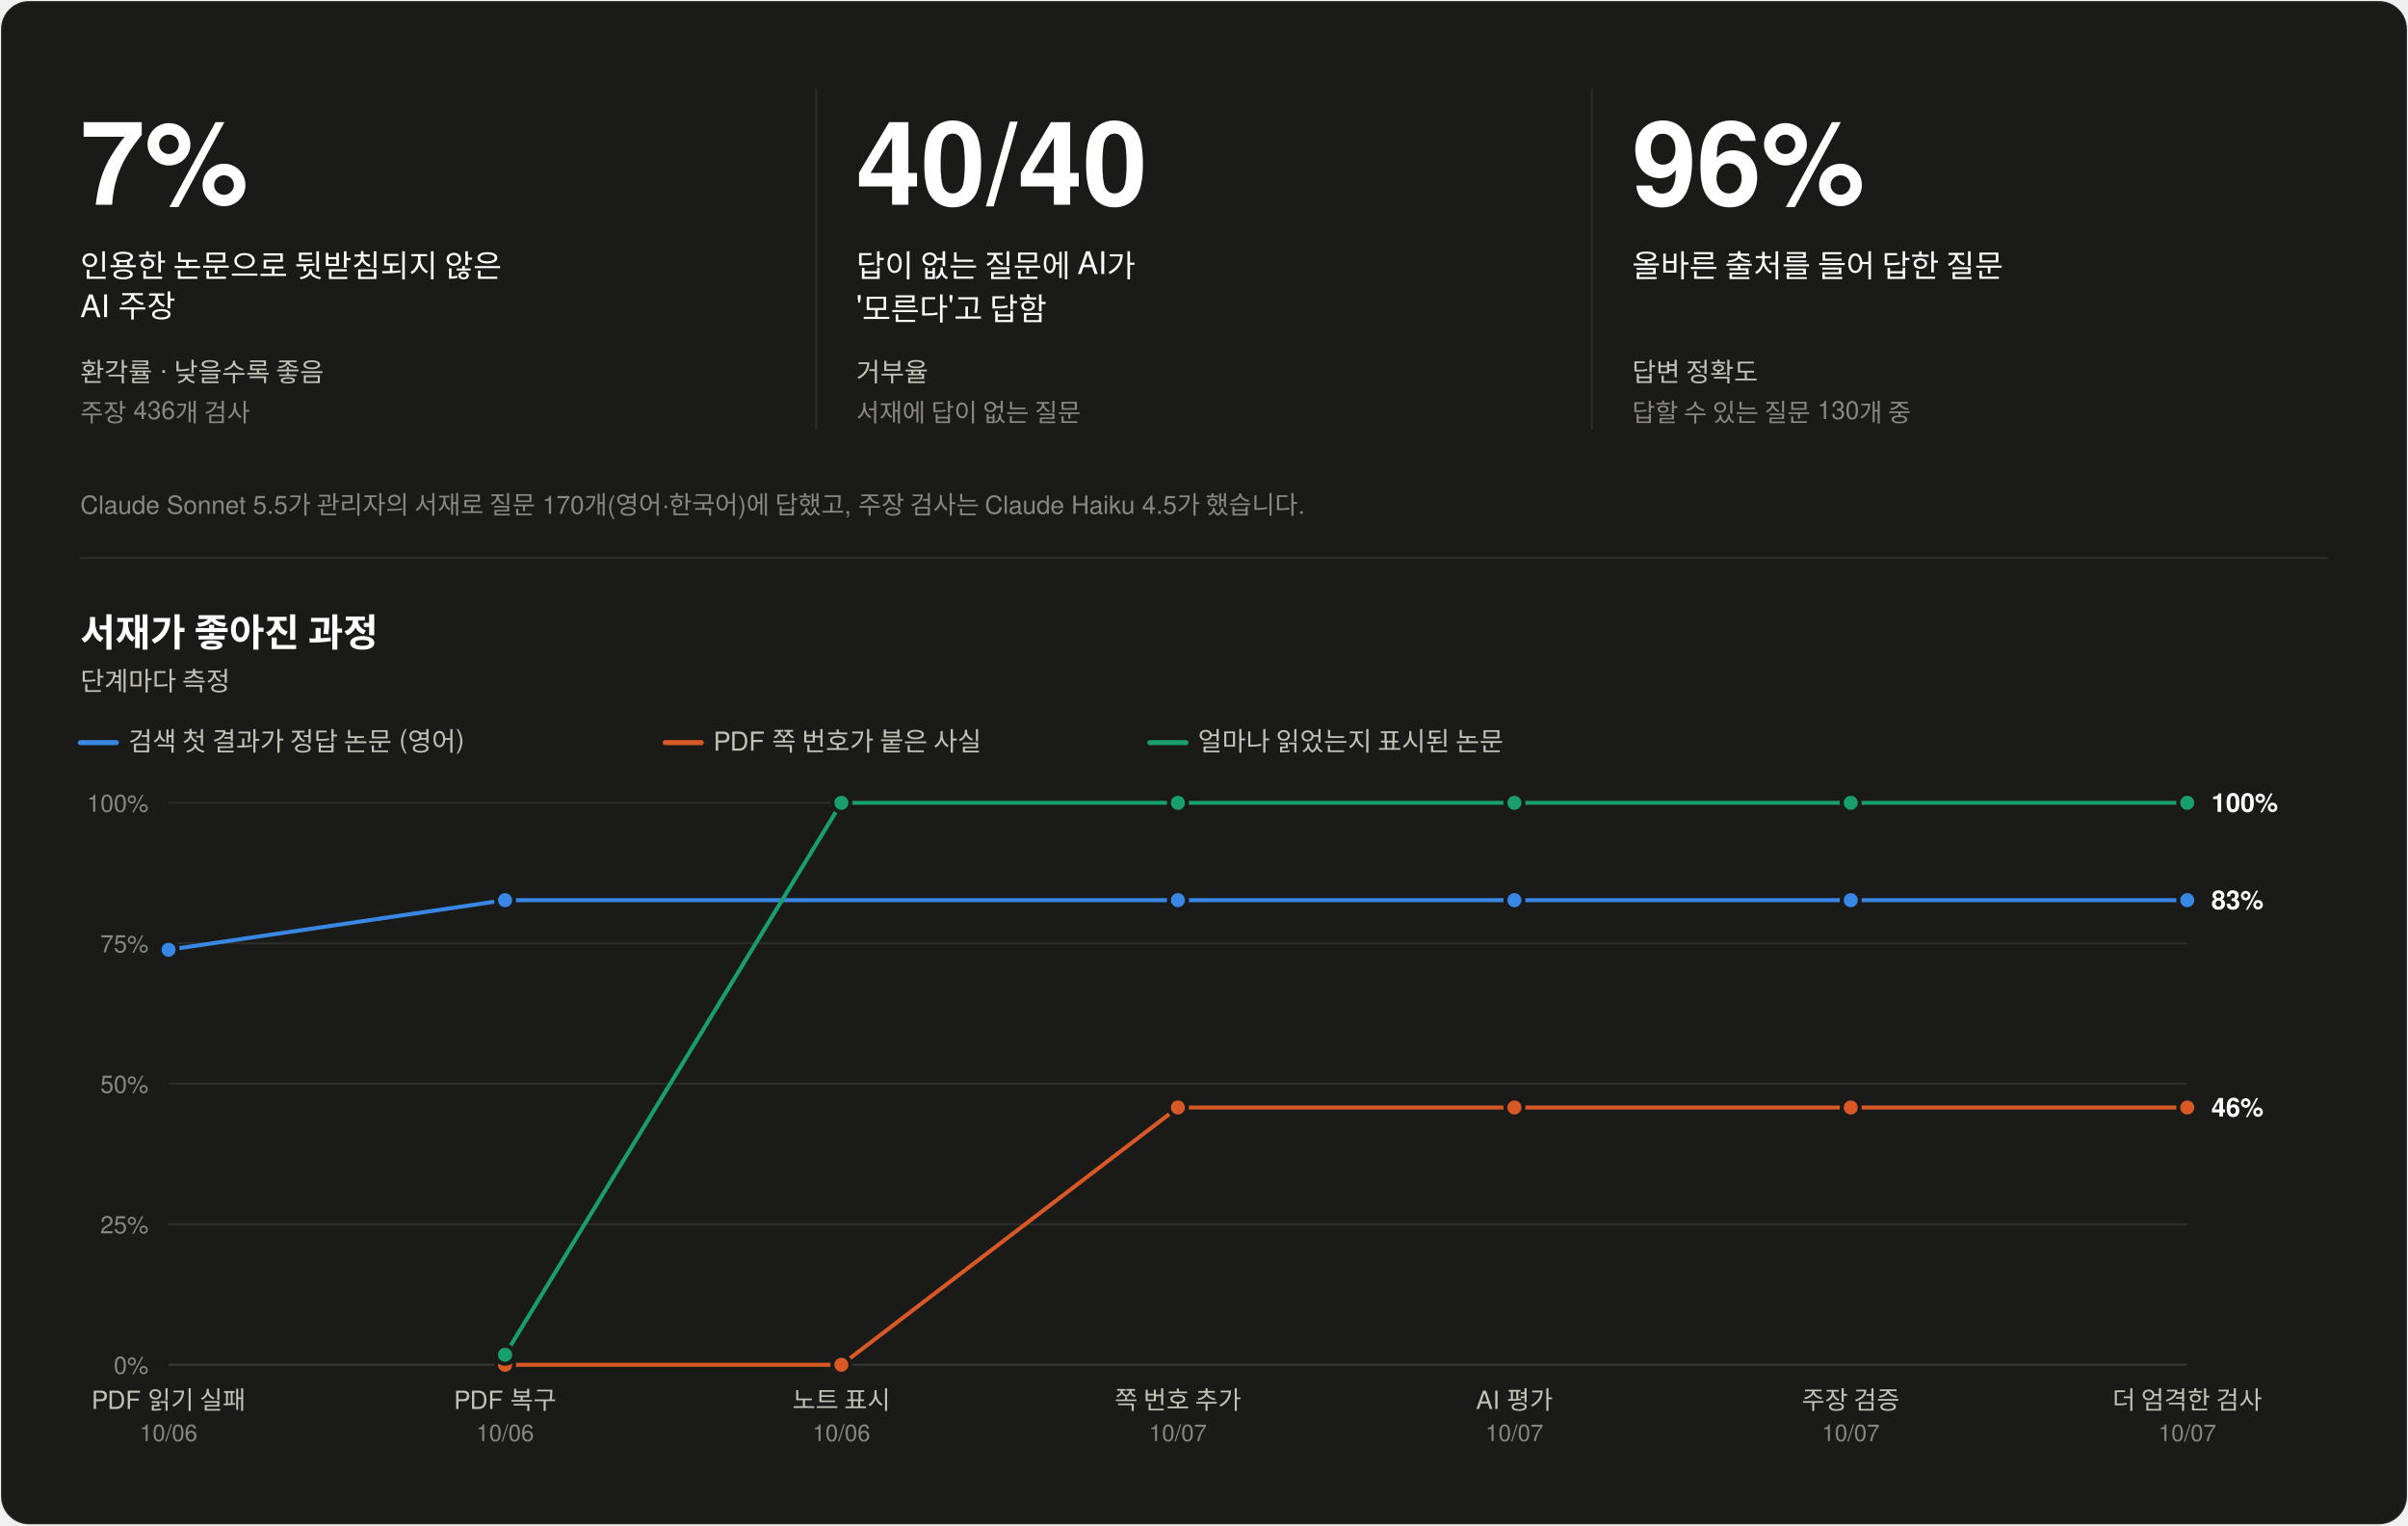
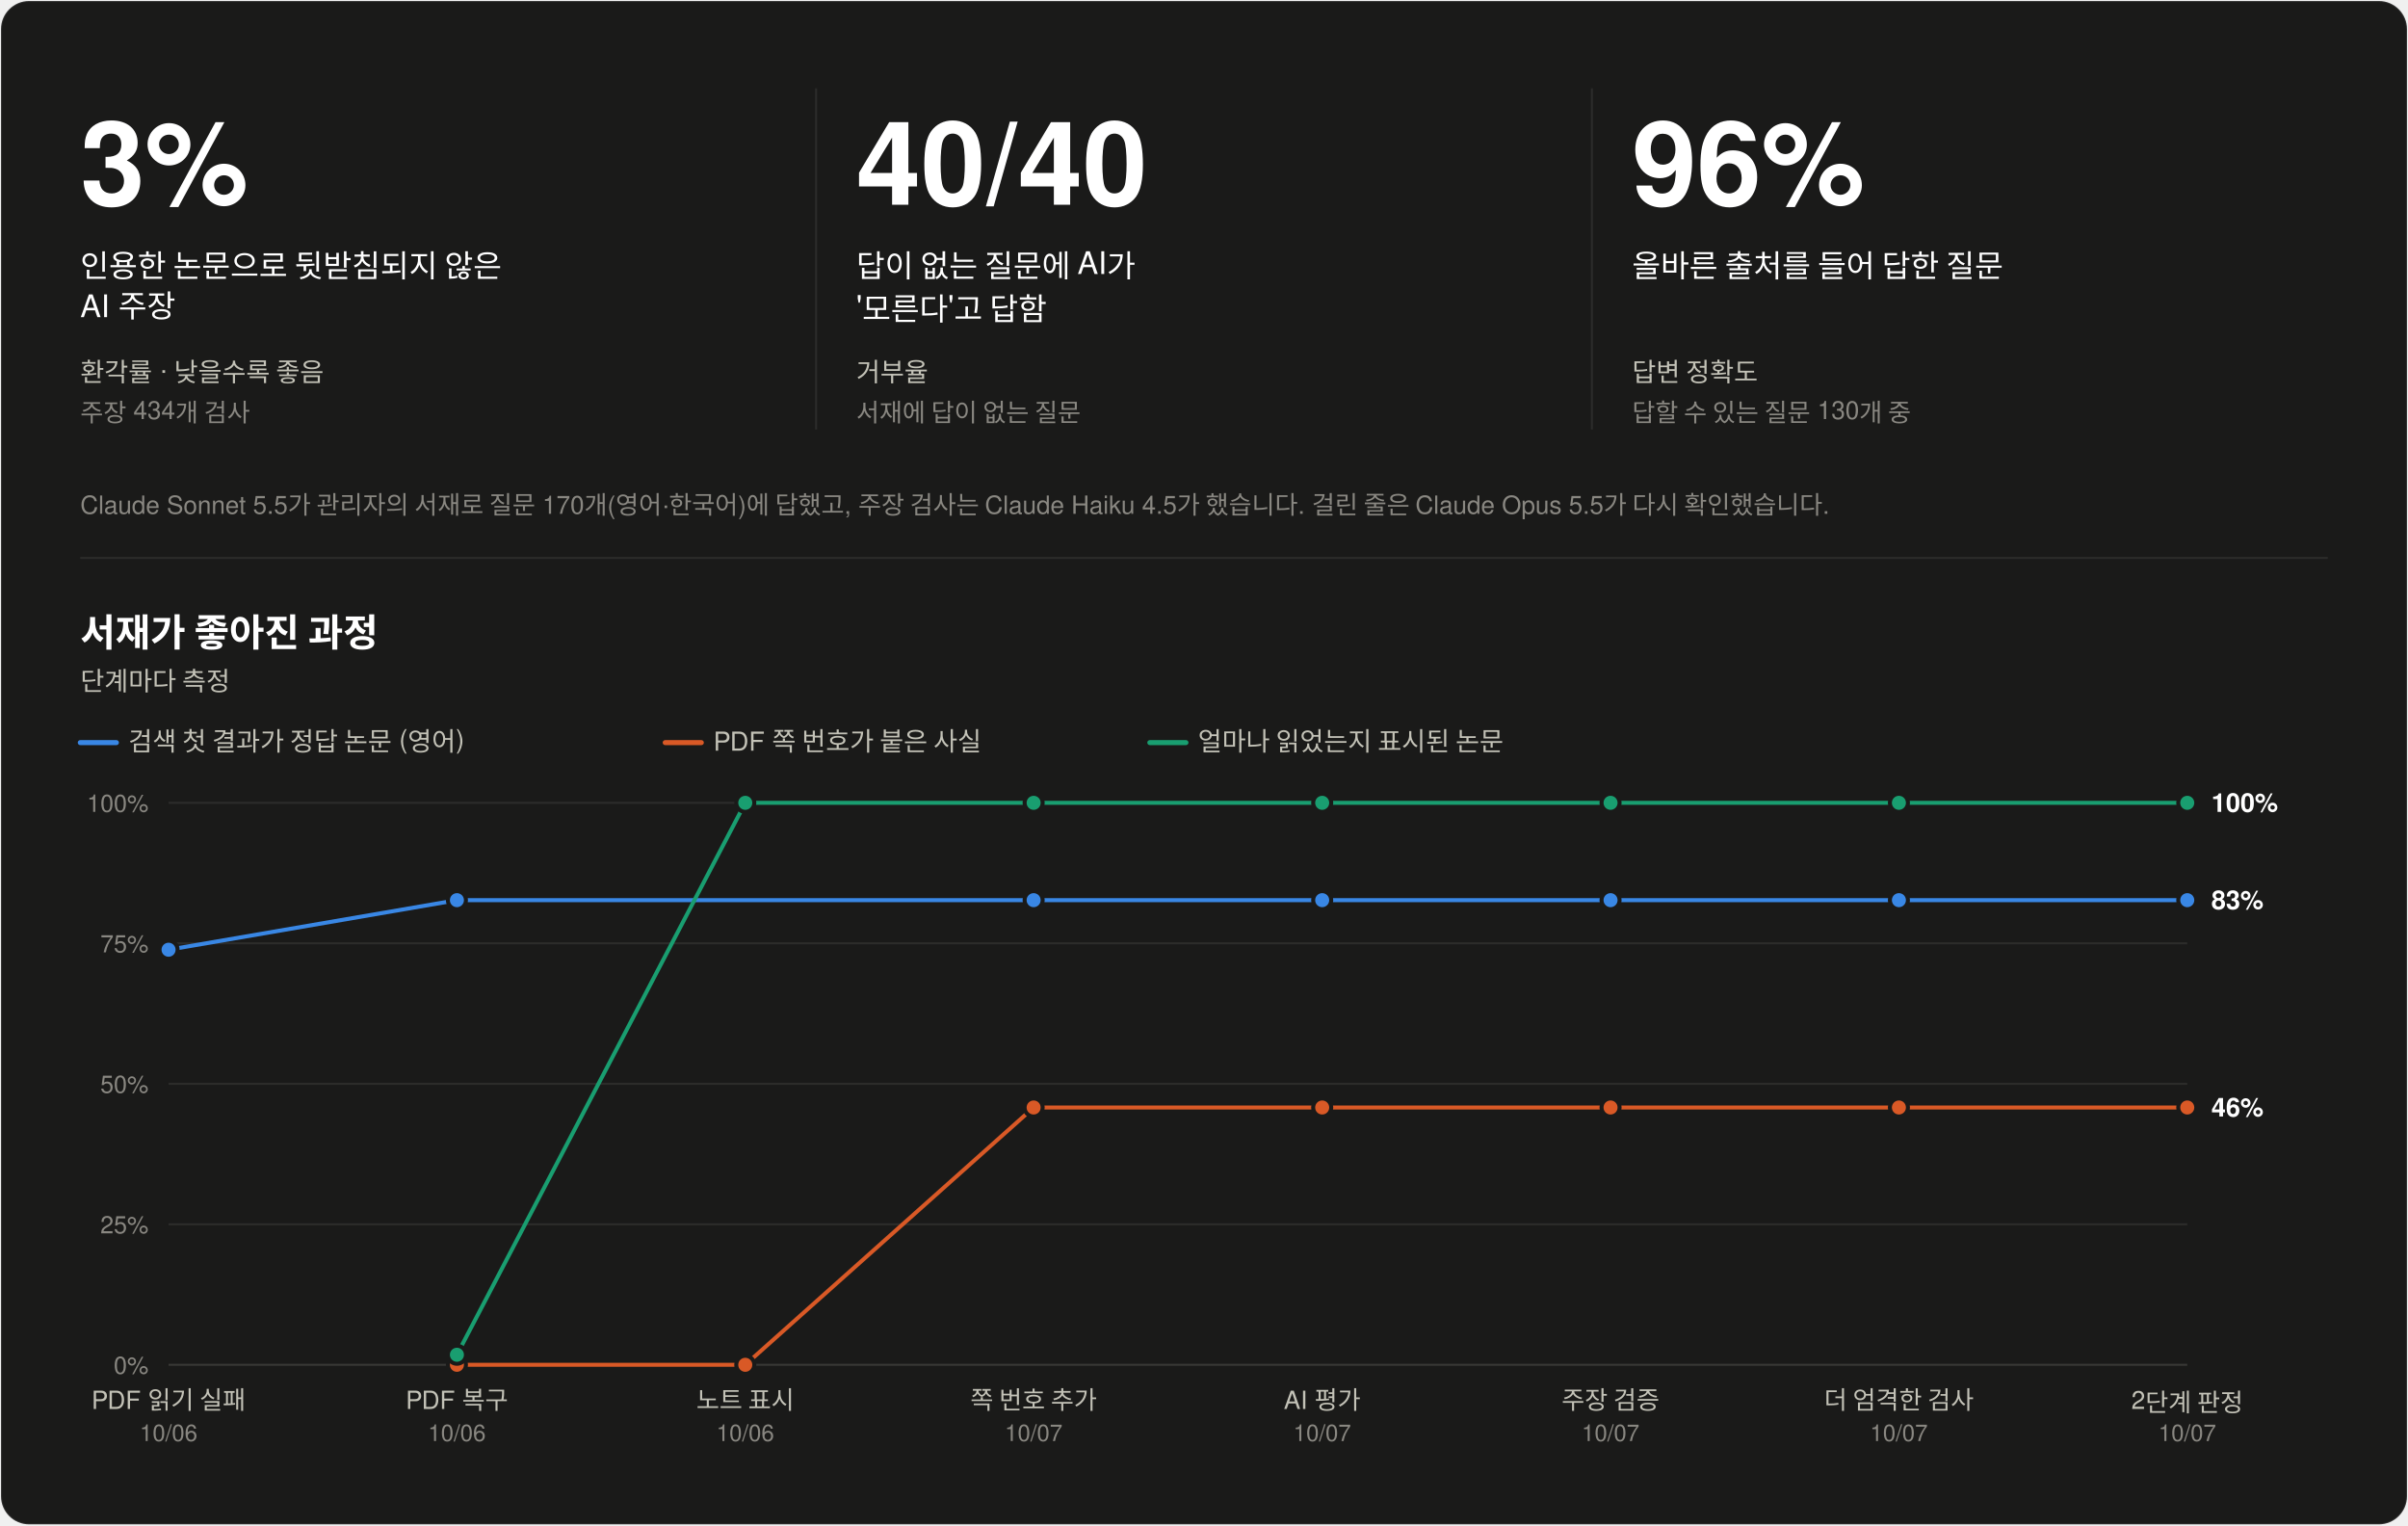
<svg xmlns="http://www.w3.org/2000/svg" viewBox="0 0 1200 760" width="1200" height="760" font-family="'Helvetica Neue', Helvetica, Arial, 'Apple SD Gothic Neo', 'Noto Sans KR', system-ui, sans-serif" role="img" aria-label="서재가 좋아진 과정">
  <rect x="0.5" y="0.5" width="1199" height="759" rx="14" fill="#1a1a19" stroke="rgba(255,255,255,0.10)" />
-   <text x="40.0" y="102.0" font-size="58" font-weight="600" fill="#ffffff" text-anchor="start">7%</text>
+   <text x="40.0" y="102.0" font-size="58" font-weight="600" fill="#ffffff" text-anchor="start">3%</text>
  <text x="40.0" y="138.0" font-size="15.5" font-weight="500" fill="#ffffff" text-anchor="start">인용한 논문으로 뒷받침되지 않은</text>
  <text x="40.0" y="158.0" font-size="15.5" font-weight="500" fill="#ffffff" text-anchor="start">AI 주장</text>
  <text x="40.0" y="190.0" font-size="13" font-weight="400" fill="#c3c2b7" text-anchor="start">환각률 · 낮을수록 좋음</text>
-   <text x="40.0" y="210.0" font-size="12.5" font-weight="400" fill="#898781" text-anchor="start">주장 436개 검사</text>
+   <text x="40.0" y="210.0" font-size="12.5" font-weight="400" fill="#898781" text-anchor="start">주장 434개 검사</text>
  <line x1="406.7" x2="406.7" y1="44" y2="214" stroke="#2c2c2a" stroke-width="1" />
  <text x="426.7" y="102.0" font-size="58" font-weight="600" fill="#ffffff" text-anchor="start">40/40</text>
  <text x="426.7" y="138.0" font-size="15.5" font-weight="500" fill="#ffffff" text-anchor="start">답이 없는 질문에 AI가</text>
  <text x="426.7" y="158.0" font-size="15.5" font-weight="500" fill="#ffffff" text-anchor="start">'모른다'고 답함</text>
  <text x="426.7" y="190.0" font-size="13" font-weight="400" fill="#c3c2b7" text-anchor="start">거부율</text>
  <text x="426.7" y="210.0" font-size="12.5" font-weight="400" fill="#898781" text-anchor="start">서재에 답이 없는 질문</text>
  <line x1="793.3" x2="793.3" y1="44" y2="214" stroke="#2c2c2a" stroke-width="1" />
  <text x="813.3" y="102.0" font-size="58" font-weight="600" fill="#ffffff" text-anchor="start">96%</text>
  <text x="813.3" y="138.0" font-size="15.5" font-weight="500" fill="#ffffff" text-anchor="start">올바른 출처를 들어 답한 질문</text>
  <text x="813.3" y="190.0" font-size="13" font-weight="400" fill="#c3c2b7" text-anchor="start">답변 정확도</text>
  <text x="813.3" y="210.0" font-size="12.5" font-weight="400" fill="#898781" text-anchor="start">답할 수 있는 질문 130개 중</text>
-   <text x="40.0" y="256.0" font-size="12.5" font-weight="400" fill="#898781" text-anchor="start">Claude Sonnet 5.5가 관리자의 서재로 질문 170개(영어·한국어)에 답했고, 주장 검사는 Claude Haiku 4.5가 했습니다.</text>
+   <text x="40.0" y="256.0" font-size="12.5" font-weight="400" fill="#898781" text-anchor="start">Claude Sonnet 5.5가 관리자의 서재로 질문 170개(영어·한국어)에 답했고, 주장 검사는 Claude Haiku 4.5가 했습니다. 걸린 줄은 Claude Opus 5.5가 다시 확인했습니다.</text>
  <line x1="40" x2="1160" y1="278" y2="278" stroke="#2c2c2a" stroke-width="1" />
  <text x="40.0" y="322.0" font-size="19" font-weight="600" fill="#ffffff" text-anchor="start">서재가 좋아진 과정</text>
  <text x="40.0" y="344.0" font-size="13" font-weight="400" fill="#c3c2b7" text-anchor="start">단계마다 측정</text>
  <line x1="40" y1="370" x2="58" y2="370" stroke="#3987e5" stroke-width="2.5" stroke-linecap="round" />
  <text x="64.0" y="374.0" font-size="13" font-weight="400" fill="#c3c2b7" text-anchor="start">검색 첫 결과가 정답 논문 (영어)</text>
  <line x1="331.5" y1="370" x2="349.5" y2="370" stroke="#d95926" stroke-width="2.5" stroke-linecap="round" />
  <text x="355.5" y="374.0" font-size="13" font-weight="400" fill="#c3c2b7" text-anchor="start">PDF 쪽 번호가 붙은 사실</text>
  <line x1="573.0" y1="370" x2="591.0" y2="370" stroke="#199e70" stroke-width="2.5" stroke-linecap="round" />
  <text x="597.0" y="374.0" font-size="13" font-weight="400" fill="#c3c2b7" text-anchor="start">얼마나 읽었는지 표시된 논문</text>
  <line x1="84" x2="1090" y1="680.0" y2="680.0" stroke="#383835" stroke-width="1" />
  <text x="74.0" y="684.5" font-size="12" font-weight="400" fill="#898781" text-anchor="end">0%</text>
  <line x1="84" x2="1090" y1="610.0" y2="610.0" stroke="#2c2c2a" stroke-width="1" />
  <text x="74.0" y="614.5" font-size="12" font-weight="400" fill="#898781" text-anchor="end">25%</text>
  <line x1="84" x2="1090" y1="540.0" y2="540.0" stroke="#2c2c2a" stroke-width="1" />
  <text x="74.0" y="544.5" font-size="12" font-weight="400" fill="#898781" text-anchor="end">50%</text>
  <line x1="84" x2="1090" y1="470.0" y2="470.0" stroke="#2c2c2a" stroke-width="1" />
  <text x="74.0" y="474.5" font-size="12" font-weight="400" fill="#898781" text-anchor="end">75%</text>
  <line x1="84" x2="1090" y1="400.0" y2="400.0" stroke="#2c2c2a" stroke-width="1" />
  <text x="74.0" y="404.5" font-size="12" font-weight="400" fill="#898781" text-anchor="end">100%</text>
  <text x="84.0" y="702.0" font-size="12.5" font-weight="400" fill="#c3c2b7" text-anchor="middle">PDF 읽기 실패</text>
  <text x="84.0" y="718.0" font-size="11.5" font-weight="400" fill="#898781" text-anchor="middle">10/06</text>
-   <text x="251.7" y="702.0" font-size="12.5" font-weight="400" fill="#c3c2b7" text-anchor="middle">PDF 복구</text>
-   <text x="251.7" y="718.0" font-size="11.5" font-weight="400" fill="#898781" text-anchor="middle">10/06</text>
-   <text x="419.3" y="702.0" font-size="12.5" font-weight="400" fill="#c3c2b7" text-anchor="middle">노트 표시</text>
-   <text x="419.3" y="718.0" font-size="11.5" font-weight="400" fill="#898781" text-anchor="middle">10/06</text>
-   <text x="587.0" y="702.0" font-size="12.5" font-weight="400" fill="#c3c2b7" text-anchor="middle">쪽 번호 추가</text>
-   <text x="587.0" y="718.0" font-size="11.5" font-weight="400" fill="#898781" text-anchor="middle">10/07</text>
-   <text x="754.7" y="702.0" font-size="12.5" font-weight="400" fill="#c3c2b7" text-anchor="middle">AI 평가</text>
-   <text x="754.7" y="718.0" font-size="11.5" font-weight="400" fill="#898781" text-anchor="middle">10/07</text>
-   <text x="922.3" y="702.0" font-size="12.5" font-weight="400" fill="#c3c2b7" text-anchor="middle">주장 검증</text>
-   <text x="922.3" y="718.0" font-size="11.5" font-weight="400" fill="#898781" text-anchor="middle">10/07</text>
-   <text x="1090.0" y="702.0" font-size="12.5" font-weight="400" fill="#c3c2b7" text-anchor="middle">더 엄격한 검사</text>
+   <text x="227.7" y="702.0" font-size="12.5" font-weight="400" fill="#c3c2b7" text-anchor="middle">PDF 복구</text>
+   <text x="227.7" y="718.0" font-size="11.5" font-weight="400" fill="#898781" text-anchor="middle">10/06</text>
+   <text x="371.4" y="702.0" font-size="12.5" font-weight="400" fill="#c3c2b7" text-anchor="middle">노트 표시</text>
+   <text x="371.4" y="718.0" font-size="11.5" font-weight="400" fill="#898781" text-anchor="middle">10/06</text>
+   <text x="515.1" y="702.0" font-size="12.5" font-weight="400" fill="#c3c2b7" text-anchor="middle">쪽 번호 추가</text>
+   <text x="515.1" y="718.0" font-size="11.5" font-weight="400" fill="#898781" text-anchor="middle">10/07</text>
+   <text x="658.9" y="702.0" font-size="12.5" font-weight="400" fill="#c3c2b7" text-anchor="middle">AI 평가</text>
+   <text x="658.9" y="718.0" font-size="11.5" font-weight="400" fill="#898781" text-anchor="middle">10/07</text>
+   <text x="802.6" y="702.0" font-size="12.5" font-weight="400" fill="#c3c2b7" text-anchor="middle">주장 검증</text>
+   <text x="802.6" y="718.0" font-size="11.5" font-weight="400" fill="#898781" text-anchor="middle">10/07</text>
+   <text x="946.3" y="702.0" font-size="12.5" font-weight="400" fill="#c3c2b7" text-anchor="middle">더 엄격한 검사</text>
+   <text x="946.3" y="718.0" font-size="11.5" font-weight="400" fill="#898781" text-anchor="middle">10/07</text>
+   <text x="1090.0" y="702.0" font-size="12.5" font-weight="400" fill="#c3c2b7" text-anchor="middle">2단계 판정</text>
  <text x="1090.0" y="718.0" font-size="11.5" font-weight="400" fill="#898781" text-anchor="middle">10/07</text>
-   <polyline points="84.0,473.2 251.7,448.5 587.0,448.5 754.7,448.5 922.3,448.5 1090.0,448.5" fill="none" stroke="#3987e5" stroke-width="2" stroke-linejoin="round" stroke-linecap="round" />
+   <polyline points="84.0,473.2 227.7,448.5 515.1,448.5 658.9,448.5 802.6,448.5 946.3,448.5 1090.0,448.5" fill="none" stroke="#3987e5" stroke-width="2" stroke-linejoin="round" stroke-linecap="round" />
  <circle cx="84.0" cy="473.2" r="4.5" fill="#3987e5" stroke="#1a1a19" stroke-width="2" />
-   <circle cx="251.7" cy="448.5" r="4.5" fill="#3987e5" stroke="#1a1a19" stroke-width="2" />
-   <circle cx="587.0" cy="448.5" r="4.5" fill="#3987e5" stroke="#1a1a19" stroke-width="2" />
-   <circle cx="754.7" cy="448.5" r="4.5" fill="#3987e5" stroke="#1a1a19" stroke-width="2" />
-   <circle cx="922.3" cy="448.5" r="4.5" fill="#3987e5" stroke="#1a1a19" stroke-width="2" />
+   <circle cx="227.7" cy="448.5" r="4.5" fill="#3987e5" stroke="#1a1a19" stroke-width="2" />
+   <circle cx="515.1" cy="448.5" r="4.5" fill="#3987e5" stroke="#1a1a19" stroke-width="2" />
+   <circle cx="658.9" cy="448.5" r="4.5" fill="#3987e5" stroke="#1a1a19" stroke-width="2" />
+   <circle cx="802.6" cy="448.5" r="4.5" fill="#3987e5" stroke="#1a1a19" stroke-width="2" />
+   <circle cx="946.3" cy="448.5" r="4.5" fill="#3987e5" stroke="#1a1a19" stroke-width="2" />
  <circle cx="1090.0" cy="448.5" r="4.5" fill="#3987e5" stroke="#1a1a19" stroke-width="2" />
  <text x="1102.0" y="453.0" font-size="13" font-weight="600" fill="#ffffff" text-anchor="start">83%</text>
-   <polyline points="251.7,680.0 419.3,680.0 587.0,551.8 754.7,551.8 922.3,551.8 1090.0,551.8" fill="none" stroke="#d95926" stroke-width="2" stroke-linejoin="round" stroke-linecap="round" />
-   <circle cx="251.7" cy="680.0" r="4.5" fill="#d95926" stroke="#1a1a19" stroke-width="2" />
-   <circle cx="419.3" cy="680.0" r="4.5" fill="#d95926" stroke="#1a1a19" stroke-width="2" />
-   <circle cx="587.0" cy="551.8" r="4.5" fill="#d95926" stroke="#1a1a19" stroke-width="2" />
-   <circle cx="754.7" cy="551.8" r="4.5" fill="#d95926" stroke="#1a1a19" stroke-width="2" />
-   <circle cx="922.3" cy="551.8" r="4.5" fill="#d95926" stroke="#1a1a19" stroke-width="2" />
+   <polyline points="227.7,680.0 371.4,680.0 515.1,551.8 658.9,551.8 802.6,551.8 946.3,551.8 1090.0,551.8" fill="none" stroke="#d95926" stroke-width="2" stroke-linejoin="round" stroke-linecap="round" />
+   <circle cx="227.7" cy="680.0" r="4.5" fill="#d95926" stroke="#1a1a19" stroke-width="2" />
+   <circle cx="371.4" cy="680.0" r="4.5" fill="#d95926" stroke="#1a1a19" stroke-width="2" />
+   <circle cx="515.1" cy="551.8" r="4.5" fill="#d95926" stroke="#1a1a19" stroke-width="2" />
+   <circle cx="658.9" cy="551.8" r="4.5" fill="#d95926" stroke="#1a1a19" stroke-width="2" />
+   <circle cx="802.6" cy="551.8" r="4.5" fill="#d95926" stroke="#1a1a19" stroke-width="2" />
+   <circle cx="946.3" cy="551.8" r="4.5" fill="#d95926" stroke="#1a1a19" stroke-width="2" />
  <circle cx="1090.0" cy="551.8" r="4.5" fill="#d95926" stroke="#1a1a19" stroke-width="2" />
  <text x="1102.0" y="556.3" font-size="13" font-weight="600" fill="#ffffff" text-anchor="start">46%</text>
-   <polyline points="251.7,675.0 419.3,400.0 587.0,400.0 754.7,400.0 922.3,400.0 1090.0,400.0" fill="none" stroke="#199e70" stroke-width="2" stroke-linejoin="round" stroke-linecap="round" />
-   <circle cx="251.7" cy="675.0" r="4.5" fill="#199e70" stroke="#1a1a19" stroke-width="2" />
-   <circle cx="419.3" cy="400.0" r="4.5" fill="#199e70" stroke="#1a1a19" stroke-width="2" />
-   <circle cx="587.0" cy="400.0" r="4.5" fill="#199e70" stroke="#1a1a19" stroke-width="2" />
-   <circle cx="754.7" cy="400.0" r="4.5" fill="#199e70" stroke="#1a1a19" stroke-width="2" />
-   <circle cx="922.3" cy="400.0" r="4.5" fill="#199e70" stroke="#1a1a19" stroke-width="2" />
+   <polyline points="227.7,675.0 371.4,400.0 515.1,400.0 658.9,400.0 802.6,400.0 946.3,400.0 1090.0,400.0" fill="none" stroke="#199e70" stroke-width="2" stroke-linejoin="round" stroke-linecap="round" />
+   <circle cx="227.7" cy="675.0" r="4.5" fill="#199e70" stroke="#1a1a19" stroke-width="2" />
+   <circle cx="371.4" cy="400.0" r="4.5" fill="#199e70" stroke="#1a1a19" stroke-width="2" />
+   <circle cx="515.1" cy="400.0" r="4.5" fill="#199e70" stroke="#1a1a19" stroke-width="2" />
+   <circle cx="658.9" cy="400.0" r="4.5" fill="#199e70" stroke="#1a1a19" stroke-width="2" />
+   <circle cx="802.6" cy="400.0" r="4.5" fill="#199e70" stroke="#1a1a19" stroke-width="2" />
+   <circle cx="946.3" cy="400.0" r="4.5" fill="#199e70" stroke="#1a1a19" stroke-width="2" />
  <circle cx="1090.0" cy="400.0" r="4.5" fill="#199e70" stroke="#1a1a19" stroke-width="2" />
  <text x="1102.0" y="404.5" font-size="13" font-weight="600" fill="#ffffff" text-anchor="start">100%</text>
</svg>
